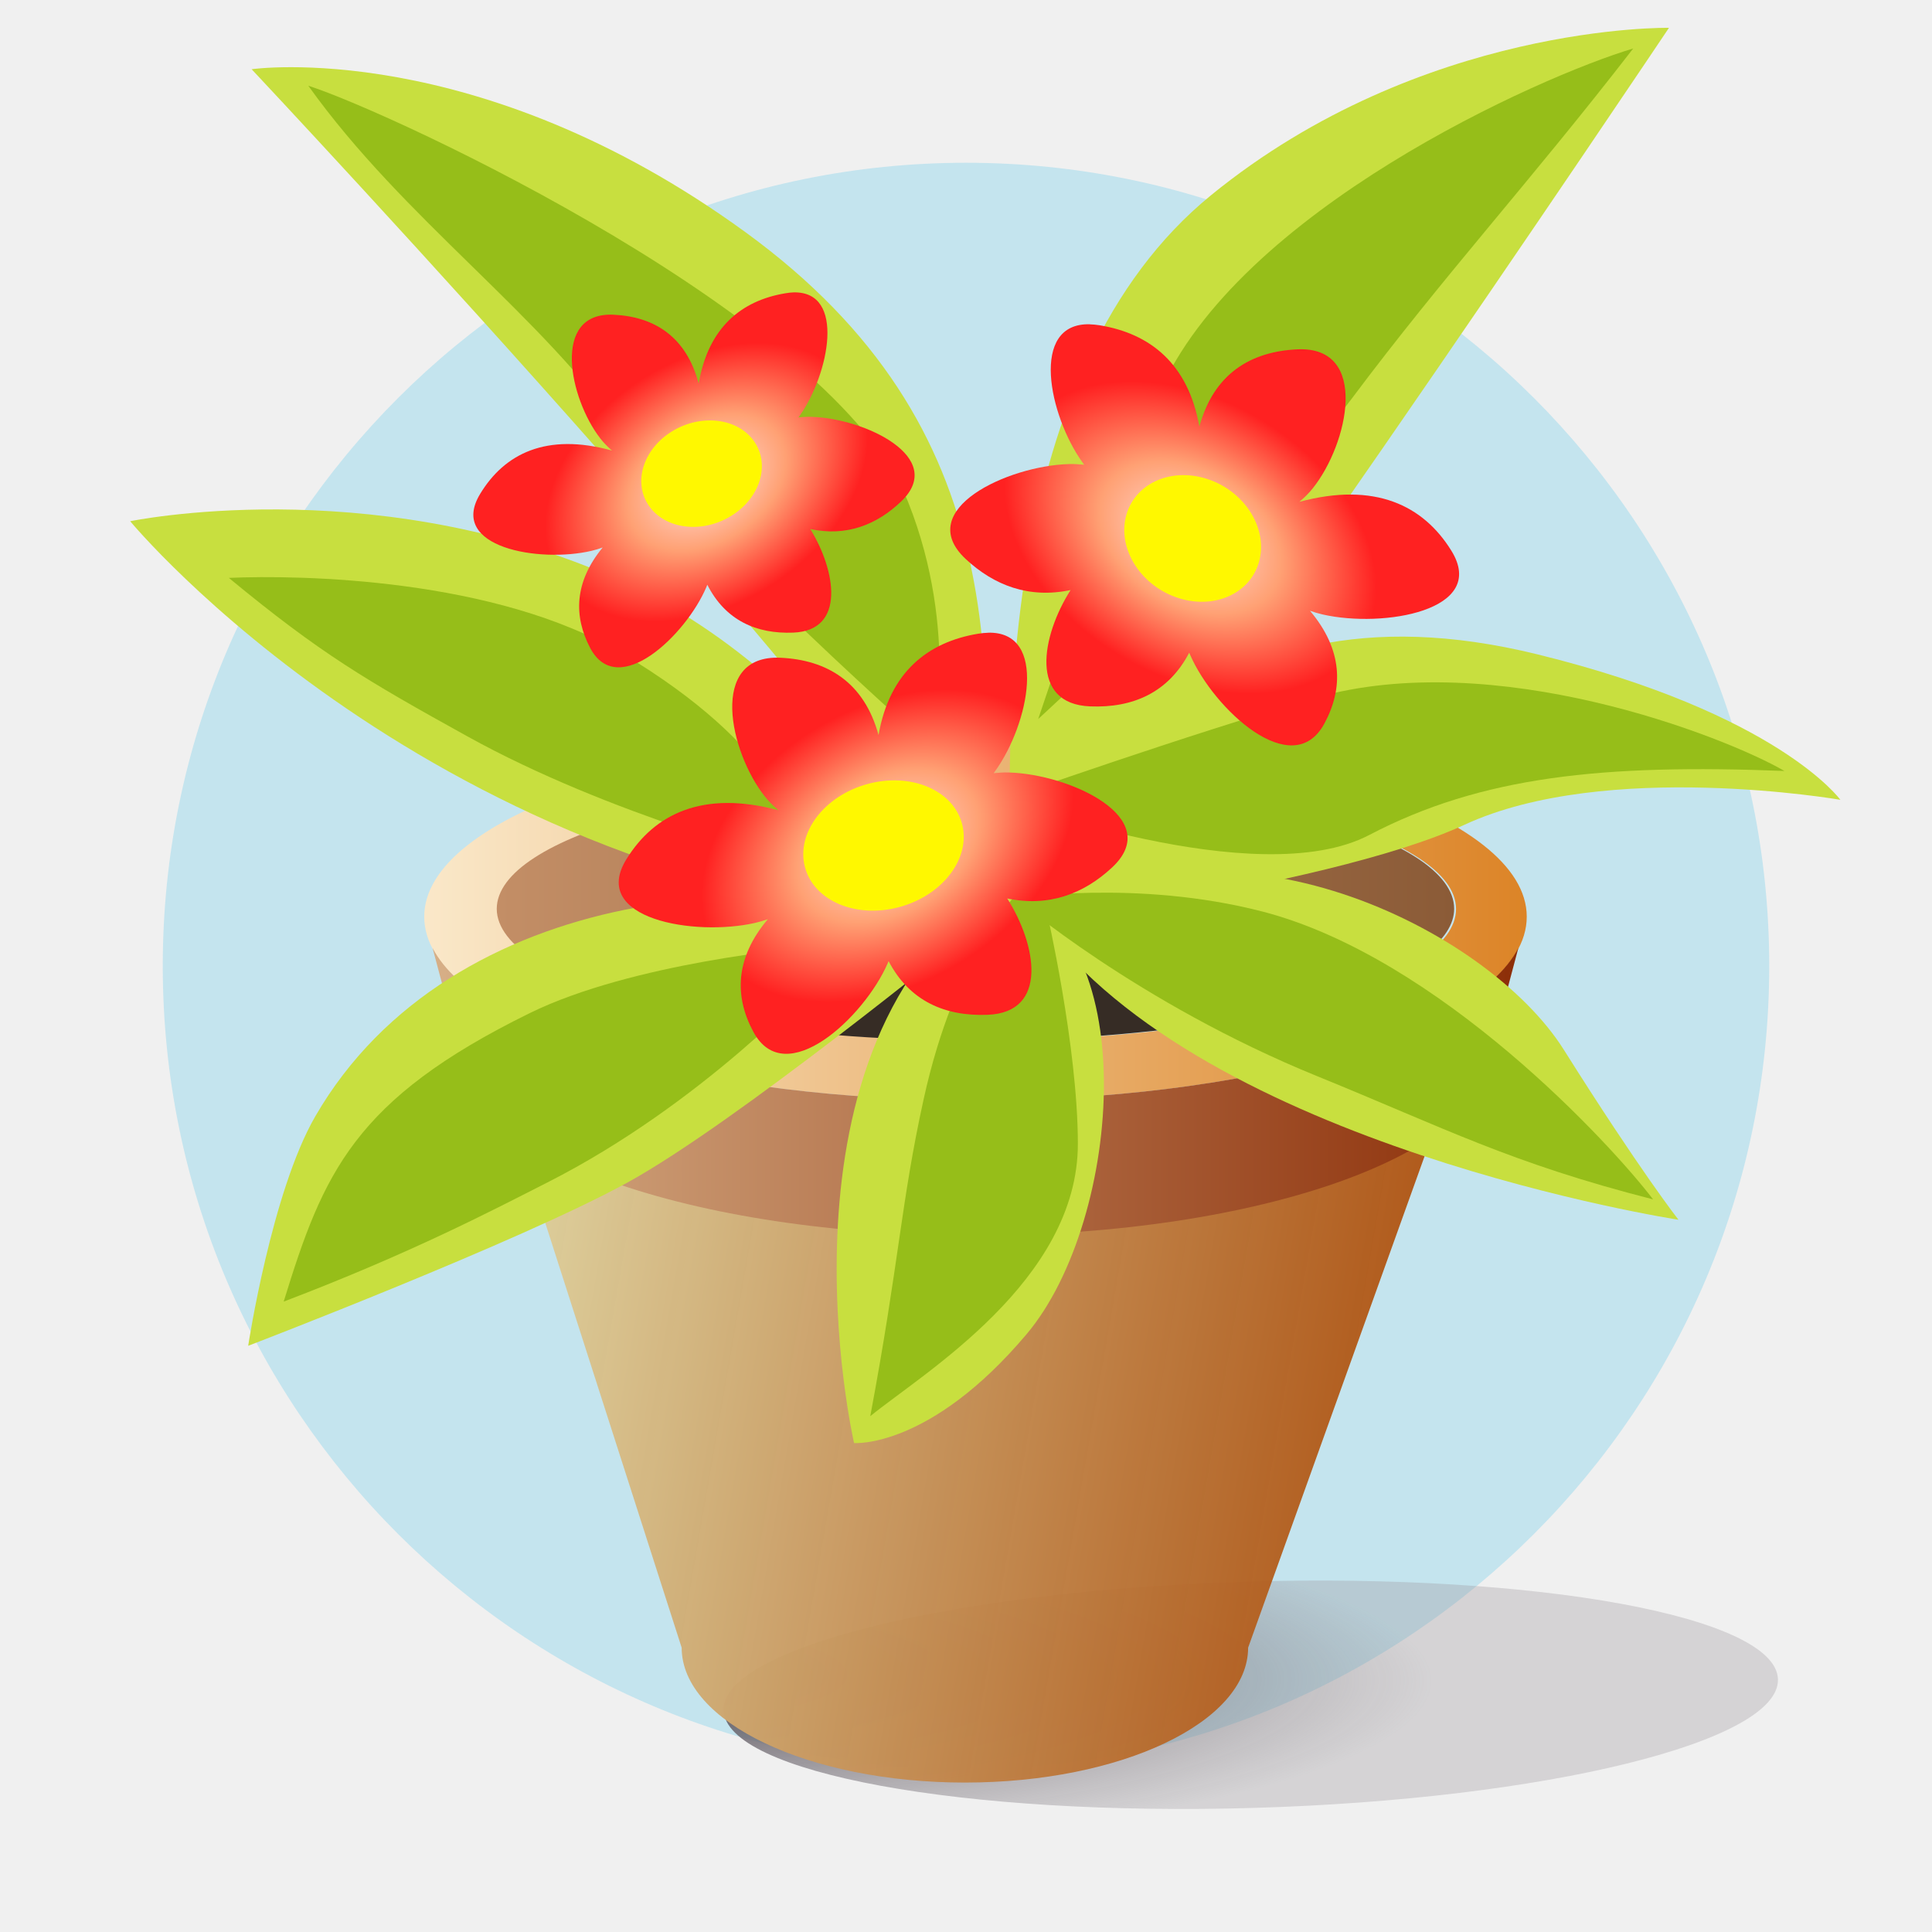
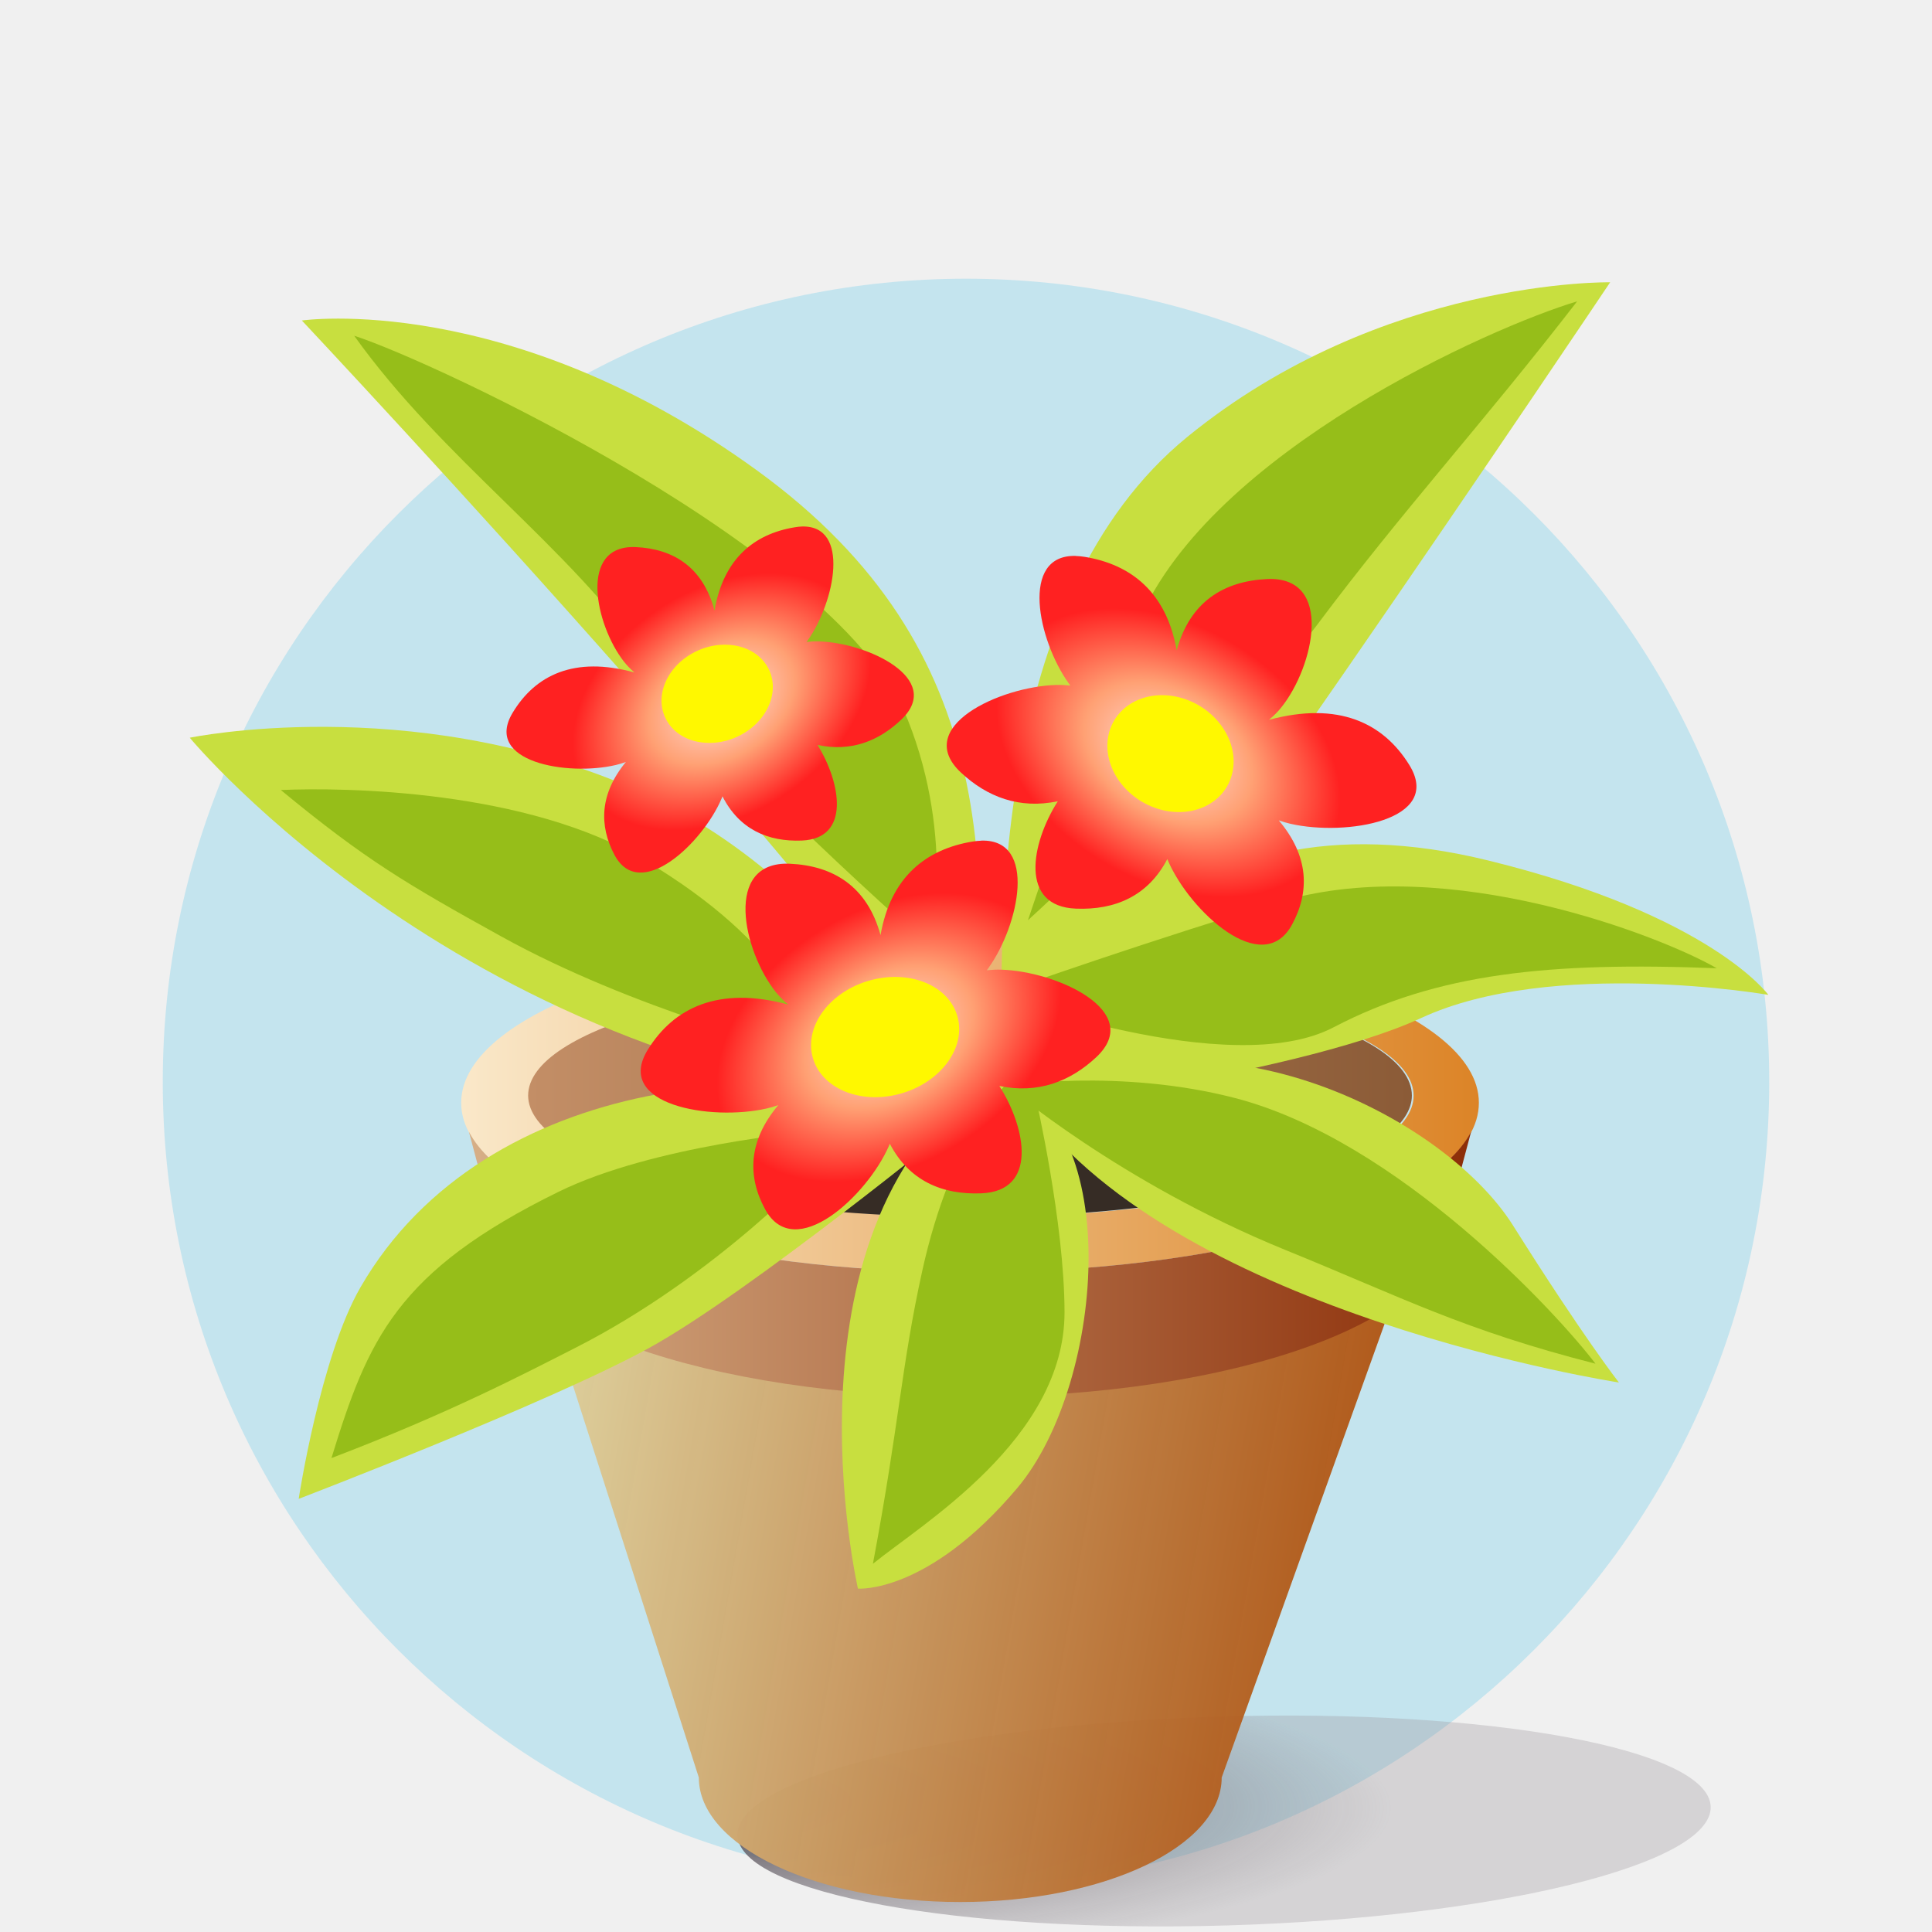
<svg xmlns="http://www.w3.org/2000/svg" xmlns:xlink="http://www.w3.org/1999/xlink" width="100" height="100" viewBox="0 0 26.458 26.458" version="1.1" id="svg2787">
  <defs id="defs2784">
    <linearGradient xlink:href="#linearGradient42482" id="linearGradient42484" x1="8.241" y1="25.482" x2="21.084" y2="19.027" gradientUnits="userSpaceOnUse" gradientTransform="matrix(0.9155741,-0.09210092,0,1,39.14246,-12.15013)" />
    <linearGradient id="linearGradient42482">
      <stop style="stop-color:#c8b7b7;stop-opacity:1;" offset="0" id="stop42478" />
      <stop style="stop-color:#c5b3b3;stop-opacity:1;" offset="0.494" id="stop42488" />
      <stop style="stop-color:#ae9696;stop-opacity:1;" offset="0.556" id="stop42618" />
      <stop style="stop-color:#a18686;stop-opacity:1;" offset="0.637" id="stop42486" />
      <stop style="stop-color:#916f6f;stop-opacity:1;" offset="0.809" id="stop42492" />
      <stop style="stop-color:#916e6e;stop-opacity:1;" offset="1" id="stop42480" />
    </linearGradient>
    <radialGradient xlink:href="#linearGradient15505" id="radialGradient52129-9-6" cx="76.809" cy="-0.699" fx="76.809" fy="-0.699" r="8.034" gradientTransform="matrix(1.13596,1.652974,-1.485476,1.020852,-70.69832,-120.2656)" gradientUnits="userSpaceOnUse" />
    <linearGradient id="linearGradient15505">
      <stop style="stop-color:#fffae2;stop-opacity:1;" offset="0" id="stop15495" />
      <stop style="stop-color:#fff7ce;stop-opacity:1;" offset="0.115" id="stop15497" />
      <stop style="stop-color:#ff4f9d;stop-opacity:1;" offset="0.408" id="stop15499" />
      <stop style="stop-color:#ff2158;stop-opacity:1;" offset="0.762" id="stop15501" />
      <stop style="stop-color:#ff0515;stop-opacity:1;" offset="1" id="stop15503" />
    </linearGradient>
    <radialGradient xlink:href="#linearGradient51705" id="radialGradient51707" cx="80.927" cy="23.284" fx="80.927" fy="23.284" r="2.399" gradientTransform="matrix(0.09121776,-0.8893756,1.027797,0.1054147,-76.82448,100.6239)" gradientUnits="userSpaceOnUse" />
    <linearGradient id="linearGradient51705">
      <stop style="stop-color:#e4e2ed;stop-opacity:1;" offset="0" id="stop51701" />
      <stop style="stop-color:#242034;stop-opacity:1;" offset="1" id="stop51703" />
    </linearGradient>
    <radialGradient xlink:href="#linearGradient52127" id="radialGradient52129" cx="77.356" cy="-0.548" fx="77.356" fy="-0.548" r="8.034" gradientTransform="matrix(1.558933,0.9992701,-0.898013,1.400965,-78.08976,-66.44642)" gradientUnits="userSpaceOnUse" />
    <linearGradient id="linearGradient52127">
      <stop style="stop-color:#fffae2;stop-opacity:1;" offset="0" id="stop52123" />
      <stop style="stop-color:#fff7ce;stop-opacity:1;" offset="0.115" id="stop52131" />
      <stop style="stop-color:#ffde4f;stop-opacity:1;" offset="0.408" id="stop52133" />
      <stop style="stop-color:#ffc221;stop-opacity:1;" offset="0.76" id="stop52135" />
      <stop style="stop-color:#ffa605;stop-opacity:1;" offset="1" id="stop52125" />
    </linearGradient>
-     <radialGradient xlink:href="#linearGradient21516" id="radialGradient21518" cx="-12.19" cy="20.605" fx="-12.19" fy="20.605" r="6.366" gradientTransform="matrix(1.752232,0.07535338,-0.03940462,0.3795458,29.83128,16.24483)" gradientUnits="userSpaceOnUse" />
+     <radialGradient xlink:href="#linearGradient21516" id="radialGradient21518" cx="-12.19" cy="20.605" fx="-12.19" fy="20.605" r="6.366" gradientTransform="matrix(1.617418,0.06955582,-0.03637288,0.3503441,28.36742,18.53577)" gradientUnits="userSpaceOnUse" />
    <linearGradient id="linearGradient21516">
      <stop style="stop-color:#605a62;stop-opacity:1;" offset="0.192" id="stop21512" />
      <stop style="stop-color:#989399;stop-opacity:0.314;" offset="1" id="stop21514" />
    </linearGradient>
    <linearGradient xlink:href="#linearGradient15170" id="linearGradient15172" x1="-15.649" y1="17.282" x2="2.072" y2="20.393" gradientUnits="userSpaceOnUse" />
    <linearGradient id="linearGradient15170">
      <stop style="stop-color:#dccd9a;stop-opacity:1;" offset="0" id="stop15166" />
      <stop style="stop-color:#aa4400;stop-opacity:0.938;" offset="1" id="stop15168" />
    </linearGradient>
    <linearGradient xlink:href="#linearGradient17471" id="linearGradient17473" x1="-17.019" y1="7.672" x2="3.442" y2="7.672" gradientUnits="userSpaceOnUse" />
    <linearGradient id="linearGradient17471">
      <stop style="stop-color:#fae8c9;stop-opacity:1;" offset="0" id="stop17467" />
      <stop style="stop-color:#dc8427;stop-opacity:1;" offset="1" id="stop17469" />
    </linearGradient>
    <linearGradient xlink:href="#linearGradient21349" id="linearGradient21351" x1="-15.673" y1="6.808" x2="2.096" y2="6.808" gradientUnits="userSpaceOnUse" />
    <linearGradient id="linearGradient21349">
      <stop style="stop-color:#c38e66;stop-opacity:1;" offset="0" id="stop21345" />
      <stop style="stop-color:#8b5b37;stop-opacity:1;" offset="1" id="stop21347" />
    </linearGradient>
    <linearGradient xlink:href="#linearGradient16633" id="linearGradient16635" x1="-17.009" y1="10.926" x2="3.432" y2="10.926" gradientUnits="userSpaceOnUse" />
    <linearGradient id="linearGradient16633">
      <stop style="stop-color:#d7b088;stop-opacity:1;" offset="0" id="stop16629" />
      <stop style="stop-color:#8c2d07;stop-opacity:1;" offset="1" id="stop16631" />
    </linearGradient>
    <radialGradient xlink:href="#linearGradient10799" id="radialGradient23030-7-7-2" cx="15.861" cy="-2.631" fx="15.861" fy="-2.631" r="1.865" gradientTransform="matrix(1.409765,0.4113351,-1.014892,1.328527,-14.3573,7.991223)" gradientUnits="userSpaceOnUse" />
    <linearGradient id="linearGradient10799">
      <stop style="stop-color:#ffe2e2;stop-opacity:1;" offset="0" id="stop10793" />
      <stop style="stop-color:#ffa174;stop-opacity:1;" offset="0.388" id="stop10795" />
      <stop style="stop-color:#ff2121;stop-opacity:1;" offset="0.795" id="stop10797" />
    </linearGradient>
    <radialGradient xlink:href="#linearGradient10799" id="radialGradient23030-7-7-2-0" cx="15.861" cy="-2.631" fx="15.861" fy="-2.631" r="1.865" gradientTransform="matrix(-1.409765,0.4113351,1.014892,1.328527,39.89482,3.927921)" gradientUnits="userSpaceOnUse" />
    <radialGradient xlink:href="#linearGradient10799" id="radialGradient23030-7-7-2-0-2" cx="15.861" cy="-2.631" fx="15.861" fy="-2.631" r="1.865" gradientTransform="matrix(1.222499,0.3662561,-0.880079,1.182931,-13.53777,3.53111)" gradientUnits="userSpaceOnUse" />
  </defs>
  <g id="layer1">
-     <circle style="fill:#c4e4ee;fill-opacity:1;fill-rule:evenodd;stroke-width:0.224" id="path29876" cx="13.229" cy="13.229" r="11" />
-     <g id="g4859" transform="matrix(0.6682786,0,0,0.7218192,-98.20491,83.69285)" style="fill:#a6dcdc;fill-opacity:1;stroke-width:1.44">
+     <circle style="fill:#c4e4ee;fill-opacity:1;fill-rule:evenodd;stroke-width:0.224" id="path29876" cx="13.229" cy="14.817" r="11" />
+     <g id="g4859" transform="matrix(0.6682786,0,0,0.7218192,-98.20491,85.28035)" style="fill:#a6dcdc;fill-opacity:1;stroke-width:1.44">
      <path style="fill:#a6dcdc;fill-opacity:1;stroke:#000000;stroke-width:0;stroke-linecap:butt;stroke-linejoin:miter;stroke-dasharray:none;stroke-opacity:1" d="m 40.302,-49.403 c 0,0 -3.2,3.3 -7.5,2.6 -4.3,-0.7 -5.4,-4.7 -5.4,-4.7 0,0 -6.768,0.076 -7.5,-7 -0.732,-7.076 6.2,-9.3 6.2,-9.3 0,0 -1.3,-6.3 4.1,-8.7 5.4,-2.4 9.3,1.7 9.3,1.7 0,0 3.7,-3.5 9,-2 5.3,1.5 6.4,5.8 6.4,5.8 0,0 8,0.1 8.4,5.3 0.4,5.2 -3.2,7.5 -3.2,7.5 0,0 2.6,5.2 -1.6,8.4 -4.2,3.2 -7.9,0.1 -7.9,0.1 0,0 -0.4,4.4 -5.3,4.5 -4.9,0.1 -5,-4.2 -5,-4.2 z" id="path4522" />
      <circle style="fill:#a6dcdc;fill-opacity:1;fill-rule:evenodd;stroke-width:0.381" id="path4576" cx="53.603" cy="-43.602" r="2.9" />
      <circle style="fill:#a6dcdc;fill-opacity:1;fill-rule:evenodd;stroke-width:0.381" id="path4578" cx="59.003" cy="-39.602" r="2" />
    </g>
-     <g id="g62734" transform="matrix(1,0,0,1.032348,-53.17583,-135.4406)" style="stroke-width:0.984">
+     <g id="g62734" transform="matrix(1,0,0,1.032348,-53.17583,-133.8531)" style="stroke-width:0.984">
      <g id="g57676" transform="translate(-34.65,-10.18286)" style="stroke-width:0.984">
        <g id="g90331" style="stroke-width:0.984">
          <path id="path4915" style="fill:#a6dcdc;fill-opacity:1;fill-rule:evenodd;stroke-width:0.279" d="m 24.994,11.316 c 0,5.273 -2.5,8.238 -12.413,7.957 C 2.669,18.992 0.262,16.588 0.262,11.316 c 0,-5.273 2.162,-8.612 12.459,-8.612 10.298,0 12.272,3.339 12.272,8.612 z" />
          <path style="fill:#a6dcdc;fill-opacity:1;stroke:#000000;stroke-width:0;stroke-linecap:round;stroke-linejoin:miter;stroke-dasharray:none;stroke-opacity:1" d="M 3.733,14.868 0.339,20.984 6.804,18.546 Z" id="path56756" />
        </g>
      </g>
      <g id="g56946" transform="translate(-34.61654,-10.18286)" style="mix-blend-mode:multiply;stroke-width:0.984">
        <g id="g90327" style="stroke-width:0.984">
          <path id="path4915-7" style="mix-blend-mode:multiply;fill:#a9eaad;fill-opacity:1;fill-rule:evenodd;stroke-width:0.279" d="m 9.309,21.54 c 0,5.101 2.345,7.953 11.27,8.112 8.925,0.159 11.138,-3.011 11.138,-8.112 0,-5.101 -2.631,-7.832 -11.469,-7.649 -8.837,0.183 -10.939,2.548 -10.939,7.649 z" />
          <path style="fill:#a9eaad;fill-opacity:1;stroke:#000000;stroke-width:0;stroke-linecap:round;stroke-linejoin:miter;stroke-dasharray:none;stroke-opacity:1" d="m 28.123,26.078 3.032,5.544 -6.334,-2.336 z" id="path56756-6" />
        </g>
      </g>
    </g>
-     <g id="g29719" transform="translate(-176.3198,90.73997)">
+     <g id="g29719" transform="translate(-176.3198,92.32747)">
      <rect style="fill:url(#radialGradient51707);fill-opacity:1;fill-rule:evenodd;stroke-width:0.32" id="rect51147" width="4.29" height="3.73" x="-48.573" y="28.29" rx="2.086" ry="2.086" transform="scale(-1,1)" />
      <path id="path49262" style="fill:url(#radialGradient52129);fill-opacity:1;fill-rule:evenodd;stroke-width:0.304" d="m 46.599,4.747 a 9,8.324 0 0 0 -9,8.324 9,8.324 0 0 0 2.577,5.822 h -0.008 c 2.172,2.07 2.346,3.644 2.556,4.453 0.174,0.668 0.453,1.278 1.351,1.252 0.504,-0.015 1.589,-0.017 2.253,-0.016 v 0.001 c 0,0 0.13,-8.54e-4 0.279,-0.001 0.149,2.43e-4 0.279,0.001 0.279,0.001 v -0.001 c 0.664,-3.66e-4 1.748,0.002 2.253,0.016 0.897,0.027 1.176,-0.583 1.35,-1.252 0.21,-0.809 0.384,-2.382 2.556,-4.453 h -0.02 A 9,8.324 0 0 0 55.599,13.071 9,8.324 0 0 0 46.599,4.747 Z" />
      <g id="g51137" transform="matrix(0.8940411,0,0,0.8940411,-24.89019,10.42926)">
        <path style="fill:none;stroke:#afafaf;stroke-width:2.137;stroke-linecap:round;stroke-linejoin:miter;stroke-dasharray:none;stroke-opacity:1" d="m 76.397,16.801 h 6.854" id="path49649" />
        <path style="fill:none;stroke:#eeeeee;stroke-width:1;stroke-linecap:round;stroke-linejoin:miter;stroke-dasharray:none;stroke-opacity:1" d="m 76.322,16.405 h 7.003" id="path49649-1" />
      </g>
      <g id="g51141" transform="matrix(0.8940411,0,0,0.8940411,-25.00737,10.40691)">
        <path style="fill:none;stroke:#afafaf;stroke-width:2.137;stroke-linecap:round;stroke-linejoin:miter;stroke-dasharray:none;stroke-opacity:1" d="m 76.528,18.951 h 6.854" id="path49649-2" />
        <path style="fill:none;stroke:#eeeeee;stroke-width:1;stroke-linecap:round;stroke-linejoin:miter;stroke-dasharray:none;stroke-opacity:1" d="M 76.454,18.556 H 83.457" id="path49649-1-5" />
      </g>
      <g id="g51145" transform="matrix(-0.8940411,0,0,0.8940411,117.959,10.42926)">
        <path style="fill:none;stroke:#afafaf;stroke-width:2.103;stroke-linecap:round;stroke-linejoin:miter;stroke-dasharray:none;stroke-opacity:1" d="m 76.896,21.051 h 6.118" id="path49649-2-4" />
        <path style="fill:none;stroke:#eeeeee;stroke-width:1;stroke-linecap:round;stroke-linejoin:miter;stroke-dasharray:none;stroke-opacity:1" d="m 76.829,20.648 h 6.252" id="path49649-1-5-0" />
      </g>
      <ellipse style="fill:#ffffff;fill-rule:evenodd;stroke-width:0.268" id="path90349" cx="43.844" cy="0.362" rx="2.084" ry="2.676" transform="matrix(0.9770919,0.2128176,-0.4314357,0.9021437,0,0)" />
    </g>
-     <g id="g5357" transform="translate(-34.7045,-10.60054)">
+     <g id="g5357" transform="translate(-34.7045,-9.013041)">
      <path style="fill:#ff0a2e;fill-opacity:1;stroke:#595147;stroke-width:0;stroke-linecap:round;stroke-linejoin:round;stroke-miterlimit:8;stroke-dasharray:none;paint-order:fill markers stroke" d="m 11.224,17.077 c -1.002,0.235 -1.817,1.004 -1.565,1.143 0.252,0.139 0.865,-0.239 0.785,0.076 -0.08,0.315 0.165,0.665 0.511,0.569 0.346,-0.096 0.604,0.836 0.943,0.45 0.22,-0.25 0.252,-1.283 -0.006,-1.87 -0.14,-0.319 -0.452,-0.501 -0.668,-0.368 z" id="path15561-9" />
      <path style="fill:none;fill-opacity:0.004;stroke:#665c51;stroke-width:0.5;stroke-linecap:round;stroke-linejoin:round;stroke-miterlimit:8;stroke-dasharray:none;stroke-opacity:1;paint-order:fill markers stroke" d="m 1.029,25.652 c 2.608,-0.047 5.564,-2.664 3.585,-4.921 -1.969,-2.245 3.013,-3.959 6.484,-4.012 0,0 0.519,0.704 1.363,0.986" id="path17237-4" />
      <g id="g17349-4" transform="matrix(0.8347599,0.0858986,-0.08590889,0.83466,0.3388191,-3.048369)" style="stroke-width:1.192">
        <path id="path49262-6-2" style="fill:url(#radialGradient52129-9-6);fill-opacity:1;fill-rule:evenodd;stroke-width:0.363" d="M 24.03,3.097 C 19.458,1.2 13.368,2.927 11.446,7.52 c -1.493,3.568 -1.097,7.579 0.235,10.738 1.79,4.247 6.153,5.76 10.162,4.125 3.454,-1.409 6.245,-3.993 7.373,-7.757 C 30.859,9.136 28.602,4.993 24.03,3.097 Z" />
        <ellipse style="fill:#ffffff;fill-rule:evenodd;stroke-width:0.32" id="path90349-2-9" cx="17.101" cy="-5.08" rx="1.492" ry="1.915" transform="matrix(0.8178477,0.5754348,-0.7478128,0.6639096,0,0)" />
      </g>
    </g>
-     <ellipse style="fill:url(#radialGradient21518);fill-opacity:1;fill-rule:evenodd;stroke-width:0.24" id="path21510" cx="16.319" cy="23.707" rx="7.222" ry="1.55" transform="matrix(0.9995605,-0.02964591,0.03448896,0.9994051,0,0)" />
-     <g id="g47287">
+     <ellipse style="fill:url(#radialGradient21518);fill-opacity:1;fill-rule:evenodd;stroke-width:0.221" id="path21510" cx="15.894" cy="25.424" rx="6.666" ry="1.431" transform="matrix(0.9995605,-0.02964591,0.03448896,0.9994051,0,0)" />
+     <g id="g47287" transform="matrix(0.9230616,0,0,0.9230616,0.9530648,3.514038)">
      <g id="g21506" transform="matrix(0.7378798,0,0,0.7460733,18.36763,6.829499)" style="stroke-width:0.996">
        <path id="path14647-2-1-5" style="fill:url(#linearGradient15172);fill-opacity:1;fill-rule:evenodd;stroke:#44b2c8;stroke-width:0;stroke-dasharray:none;stroke-opacity:1" d="m -15.518,10.998 3.277,10.092 a 5.256,2.476 0 0 0 5.257,2.476 5.256,2.476 0 0 0 5.256,-2.476 l 3.664,-10.092 z" />
        <path id="path14647-5" style="fill:url(#linearGradient17473);fill-opacity:1;fill-rule:evenodd;stroke:#44b2c8;stroke-width:0;stroke-dasharray:none;stroke-opacity:1" d="m -6.788,4.301 a 10.231,3.371 0 0 0 -10.231,3.371 10.231,3.371 0 0 0 10.231,3.372 10.231,3.371 0 0 0 10.231,-3.372 10.231,3.371 0 0 0 -10.231,-3.371 z m 0.036,0.816 A 8.885,2.414 0 0 1 2.131,7.531 8.885,2.414 0 0 1 -6.753,9.945 8.885,2.414 0 0 1 -15.638,7.531 8.885,2.414 0 0 1 -6.753,5.116 Z" />
        <path id="path14647-9-6" style="fill:url(#linearGradient21351);fill-opacity:1;fill-rule:evenodd;stroke:#44b2c8;stroke-width:0;stroke-dasharray:none;stroke-opacity:1" d="m -6.788,5.116 a 8.885,2.414 0 0 0 -8.885,2.414 8.885,2.414 0 0 0 0.752,0.969 9.564,3.376 0 0 1 8.345,-1.73 9.564,3.376 0 0 1 8.121,1.594 8.885,2.414 0 0 0 0.551,-0.834 8.885,2.414 0 0 0 -8.885,-2.414 z" />
        <path id="path14647-9-3" style="fill:#362c25;fill-opacity:1;fill-rule:evenodd;stroke:#44b2c8;stroke-width:0;stroke-dasharray:none;stroke-opacity:1" d="M -6.624,6.771 A 9.62,3.376 0 0 0 -15.018,8.5 8.937,2.414 0 0 0 -6.838,9.945 8.937,2.414 0 0 0 1.545,8.364 9.62,3.376 0 0 0 -6.624,6.771 Z" />
        <path id="path14647-2-2" style="fill:url(#linearGradient16635);fill-opacity:1;fill-rule:evenodd;stroke:#44b2c8;stroke-width:0;stroke-dasharray:none;stroke-opacity:1" d="m -16.864,8.248 0.512,1.9 a 9.564,3.376 0 0 0 9.564,3.376 9.564,3.376 0 0 0 9.564,-3.376 L 3.287,8.248 A 10.231,3.371 0 0 1 -6.789,11.044 10.231,3.371 0 0 1 -16.864,8.248 Z" />
      </g>
      <path style="fill:#c8df3f;fill-opacity:1;stroke:#000000;stroke-width:0;stroke-linecap:butt;stroke-linejoin:miter;stroke-dasharray:none;stroke-opacity:1" d="m 13.117,12.661 c 0,0 -1.51,-3.387 -4.805,-4.792 C 5.016,6.464 1.783,7.138 1.783,7.138 c 0,0 4.143,5.013 11.334,5.523 z" id="path21674" />
      <path style="fill:#c8df3f;fill-opacity:1;stroke:#000000;stroke-width:0;stroke-linecap:butt;stroke-linejoin:miter;stroke-dasharray:none;stroke-opacity:1" d="m 13.181,12.768 c 1.504,-1.606 3.1,-4.98 7.873,-3.807 3.3,0.811 4.149,1.992 4.149,1.992 0,0 -3.208,-0.556 -5.148,0.342 -1.941,0.898 -6.874,1.473 -6.874,1.473 z" id="path21676" />
      <path style="fill:#c8df3f;fill-opacity:1;stroke:#000000;stroke-width:0;stroke-linecap:butt;stroke-linejoin:miter;stroke-dasharray:none;stroke-opacity:1" d="m 13.906,12.991 c -0.211,-2.929 -0.211,-7.96 2.678,-10.317 2.889,-2.356 6.272,-2.293 6.272,-2.293 0,0 -7.47,11.145 -8.949,12.609 z" id="path21680" />
      <path style="fill:#c8df3f;fill-opacity:1;stroke:#000000;stroke-width:0;stroke-linecap:butt;stroke-linejoin:miter;stroke-dasharray:none;stroke-opacity:1" d="M 13.359,12.857 C 13.66,9.227 13.885,5.852 10.205,3.177 6.525,0.502 3.446,0.948 3.446,0.948 c 0,0 9.688,10.317 9.913,11.909 z" id="path21682" />
      <path style="fill:#c8df3f;fill-opacity:1;stroke:#000000;stroke-width:0;stroke-linecap:butt;stroke-linejoin:miter;stroke-dasharray:none;stroke-opacity:1" d="m 14.239,12.602 c 2.542,-1.663 6.131,0.111 7.177,1.774 1.047,1.663 1.57,2.328 1.57,2.328 0,0 -6.504,-0.998 -8.747,-4.102 z" id="path21684" />
      <path style="fill:#c8df3f;fill-opacity:1;stroke:#000000;stroke-width:0;stroke-linecap:butt;stroke-linejoin:miter;stroke-dasharray:none;stroke-opacity:1" d="m 13.172,12.852 c -2.361,-1.083 -6.997,-0.777 -8.855,2.437 -0.598,1.035 -0.918,3.141 -0.918,3.141 0,0 3.723,-1.426 5.198,-2.238 1.476,-0.812 4.575,-3.34 4.575,-3.34 z" id="path21686" />
      <path style="fill:#c8df3f;fill-opacity:1;stroke:#000000;stroke-width:0;stroke-linecap:butt;stroke-linejoin:miter;stroke-dasharray:none;stroke-opacity:1" d="m 13.688,12.152 c 1.992,0.496 1.697,4.55 0.369,6.121 -1.328,1.572 -2.361,1.489 -2.361,1.489 0,0 -1.254,-5.46 1.992,-7.61 z" id="path21688" />
      <path style="fill:#96be19;fill-opacity:1;stroke:#000000;stroke-width:0;stroke-linecap:butt;stroke-linejoin:miter;stroke-dasharray:none;stroke-opacity:1" d="m 14.218,9.846 c 0,0 0.886,-2.671 1.65,-4.449 1.08,-2.509 5.217,-4.351 6.498,-4.733 -1.425,1.843 -2.574,3.084 -3.858,4.8 -1.084,1.448 -4.29,4.382 -4.29,4.382 z" id="path24398-1" />
      <path style="fill:#96be19;fill-opacity:1;stroke:#000000;stroke-width:0;stroke-linecap:butt;stroke-linejoin:miter;stroke-dasharray:none;stroke-opacity:1" d="m 12.768,10.241 c 0,0 0.376,-1.585 -0.33,-3.362 C 11.442,4.369 5.405,1.555 4.222,1.174 5.538,3.016 7.407,4.292 8.593,6.008 9.594,7.456 12.768,10.241 12.768,10.241 Z" id="path24398-1-6" />
      <path style="fill:#96be19;fill-opacity:1;stroke:#000000;stroke-width:0;stroke-linecap:butt;stroke-linejoin:miter;stroke-dasharray:none;stroke-opacity:1" d="m 13.757,10.944 c 0,0 2.511,-0.887 4.253,-1.387 2.459,-0.704 5.605,0.525 6.427,1.001 -2.483,-0.097 -4.15,0.073 -5.686,0.877 -1.536,0.804 -4.994,-0.491 -4.994,-0.491 z" id="path24398" />
      <path style="fill:#96be19;fill-opacity:1;stroke:#000000;stroke-width:0;stroke-linecap:butt;stroke-linejoin:miter;stroke-dasharray:none;stroke-opacity:1" d="m 13.907,12.303 c 0,0 1.656,-0.265 3.377,0.179 2.429,0.627 4.797,3.209 5.354,3.943 -1.962,-0.501 -2.852,-0.976 -4.597,-1.686 -2.47,-1.005 -4.135,-2.436 -4.135,-2.436 z" id="path24398-3" />
      <path style="fill:#96be19;fill-opacity:1;stroke:#000000;stroke-width:0;stroke-linecap:butt;stroke-linejoin:miter;stroke-dasharray:none;stroke-opacity:1" d="m 14.335,12.485 c 0,0 0.424,1.84 0.426,3.174 0.003,1.883 -2.13,3.152 -2.843,3.735 0.397,-2.115 0.419,-2.923 0.731,-4.341 0.441,-2.009 1.279,-2.811 1.279,-2.811 z" id="path24398-3-2" />
      <path style="fill:#96be19;fill-opacity:1;stroke:#000000;stroke-width:0;stroke-linecap:butt;stroke-linejoin:miter;stroke-dasharray:none;stroke-opacity:1" d="m 10.99,12.981 c 0,0 -2.325,0.2 -3.739,0.895 -2.405,1.182 -2.825,2.191 -3.366,3.949 1.759,-0.67 2.867,-1.254 3.614,-1.633 2.121,-1.077 3.652,-2.75 3.652,-2.75 z" id="path24398-3-2-7" />
      <path style="fill:#96be19;fill-opacity:1;stroke:#000000;stroke-width:0;stroke-linecap:butt;stroke-linejoin:miter;stroke-dasharray:none;stroke-opacity:1" d="m 10.871,11.368 c 0,0 -0.17,-1.12 -2.347,-2.418 C 6.791,7.916 4.105,7.871 3.134,7.914 c 1.257,1.038 1.876,1.4 3.268,2.171 1.971,1.092 4.395,1.699 4.395,1.699 z" id="path24398-3-2-7-6" />
      <g id="g14196" transform="matrix(0.9895002,0,0,1.039303,1.593065,0.13083)">
        <g id="g14185">
          <path id="path23014-4-0-5" style="fill:url(#radialGradient23030-7-7-2);fill-opacity:1;stroke:#000000;stroke-width:0;stroke-linecap:butt;stroke-linejoin:miter;stroke-dasharray:none;stroke-opacity:1" d="m 12.062,8.212 c -0.041,0.001 -0.085,0.005 -0.132,0.012 C 11.232,8.333 10.701,8.73 10.549,9.56 10.349,8.864 9.84,8.569 9.19,8.541 8.189,8.499 8.487,9.786 8.978,10.372 c 0.055,0.066 0.118,0.125 0.187,0.179 -1.045,-0.267 -1.716,0.045 -2.105,0.644 -0.514,0.791 0.947,1.021 1.781,0.84 0.06,-0.013 0.119,-0.03 0.176,-0.049 -0.454,0.512 -0.465,1.02 -0.199,1.487 0.442,0.777 1.531,-0.194 1.856,-0.903 0.005,-0.011 0.009,-0.021 0.014,-0.032 0.29,0.529 0.784,0.73 1.37,0.708 0.849,-0.031 0.677,-0.927 0.272,-1.533 0.575,0.115 1.059,-0.06 1.453,-0.41 0.729,-0.65 -0.584,-1.227 -1.429,-1.25 -0.071,-0.002 -0.142,0.002 -0.212,0.009 0.009,-0.011 0.017,-0.022 0.025,-0.033 0.46,-0.611 0.736,-1.839 -0.104,-1.818 z" />
          <ellipse style="fill:#fff800;fill-opacity:1;fill-rule:evenodd;stroke-width:0.331" id="path13160" cx="7.356" cy="13.325" rx="1.124" ry="0.84" transform="matrix(0.9681078,-0.2505339,0.262389,0.9649622,0,0)" />
        </g>
        <g id="g14181">
          <path id="path23014-4-0-5-0" style="fill:url(#radialGradient23030-7-7-2-0);fill-opacity:1;stroke:#000000;stroke-width:0;stroke-linecap:butt;stroke-linejoin:miter;stroke-dasharray:none;stroke-opacity:1" d="m 13.476,4.148 c 0.041,0.001 0.085,0.005 0.132,0.012 0.698,0.108 1.228,0.506 1.381,1.336 0.199,-0.697 0.709,-0.991 1.359,-1.019 1,-0.042 0.703,1.245 0.211,1.831 -0.055,0.066 -0.118,0.125 -0.187,0.179 1.045,-0.267 1.716,0.045 2.105,0.644 0.514,0.791 -0.947,1.021 -1.781,0.84 -0.06,-0.013 -0.119,-0.03 -0.176,-0.049 0.454,0.512 0.465,1.02 0.199,1.487 -0.442,0.777 -1.531,-0.194 -1.856,-0.903 -0.005,-0.011 -0.009,-0.021 -0.014,-0.032 -0.29,0.529 -0.784,0.73 -1.37,0.708 -0.849,-0.031 -0.677,-0.927 -0.272,-1.533 -0.575,0.115 -1.059,-0.06 -1.453,-0.41 -0.729,-0.65 0.584,-1.227 1.429,-1.25 0.071,-0.002 0.142,0.002 0.212,0.009 -0.009,-0.011 -0.017,-0.022 -0.025,-0.033 -0.46,-0.611 -0.736,-1.839 0.104,-1.818 z" />
          <ellipse style="fill:#fff800;fill-opacity:1;fill-rule:evenodd;stroke-width:0.302" id="path13160-3" cx="-16.129" cy="2.469" rx="0.967" ry="0.81" transform="matrix(-0.9590665,-0.2831809,-0.2318285,0.9727567,0,0)" />
        </g>
        <g id="g14177">
          <path id="path23014-4-0-5-0-9" style="fill:url(#radialGradient23030-7-7-2-0-2);fill-opacity:1;stroke:#000000;stroke-width:0;stroke-linecap:butt;stroke-linejoin:miter;stroke-dasharray:none;stroke-opacity:1" d="M 9.372,3.727 C 9.336,3.728 9.298,3.732 9.257,3.739 8.652,3.835 8.192,4.189 8.06,4.928 7.887,4.308 7.445,4.046 6.881,4.021 6.014,3.983 6.272,5.129 6.698,5.651 6.746,5.71 6.801,5.763 6.86,5.811 5.953,5.573 5.372,5.851 5.034,6.384 4.588,7.088 5.855,7.294 6.578,7.132 6.63,7.12 6.681,7.106 6.731,7.088 6.337,7.544 6.328,7.996 6.558,8.412 6.941,9.103 7.886,8.24 8.167,7.608 c 0.004,-0.009 0.008,-0.019 0.012,-0.029 C 8.431,8.05 8.859,8.229 9.368,8.21 10.104,8.183 9.955,7.384 9.604,6.845 10.102,6.947 10.522,6.792 10.864,6.48 11.496,5.901 10.357,5.387 9.624,5.367 c -0.061,-0.002 -0.123,0.001 -0.184,0.008 0.007,-0.009 0.015,-0.019 0.022,-0.029 C 9.862,4.802 10.1,3.709 9.372,3.727 Z" />
          <ellipse style="fill:#fff800;fill-opacity:1;fill-rule:evenodd;stroke-width:0.26" id="path13160-3-5" cx="-3.547" cy="9.224" rx="0.846" ry="0.687" transform="matrix(-0.8839148,0.4676479,0.538214,0.8428082,0,0)" />
        </g>
      </g>
    </g>
-     <g id="g4517" transform="matrix(0.8437122,0,0,0.8437242,-87.46294,11.19245)" style="stroke-width:1.185">
+     <g id="g4517" transform="matrix(0.8437122,0,0,0.8437242,-87.46294,12.77995)" style="stroke-width:1.185">
      <path style="fill:#493117;fill-opacity:1;stroke:#848382;stroke-width:0;stroke-linecap:round;stroke-linejoin:round;stroke-miterlimit:8;stroke-dasharray:none;stroke-opacity:1;paint-order:fill markers stroke" d="m 40.756,17.793 c 0,0 1.514,-0.292 4.189,-0.052 0.773,0.069 2.922,-0.243 3.674,-0.193 1.779,0.12 1.891,0.329 3.714,0.405 1.663,0.069 3.156,0.086 4.36,-0.057 0.57,-0.068 2.077,0.123 2.436,-0.019 0.895,-0.355 2.348,0.149 3.246,-0.027 0.529,-0.104 1.555,0.358 2.045,0.215 0.713,-0.208 1.499,-0.677 2.106,-0.974 0.989,-0.484 2.405,0.487 3.004,-0.33 0.398,-0.543 0.554,-1.533 -0.791,-1.825 -1.346,-0.292 -0.146,-1.19 -1.333,-1.628 -0.491,-0.181 -0.897,-0.813 -1.075,-1.431 -0.253,-0.878 -1.025,-1.833 -1.629,-1.833 -1.029,0 -2.137,-2.117 -3.403,-1.387 C 60.62,9.047 60.055,8.397 59.567,8.358 59.144,8.325 58.11,8.865 57.779,8.729 57.067,8.437 56.262,7.652 55.312,8.163 55,8.331 54.011,7.898 53.458,8.111 52.947,8.308 52.851,8.844 52.361,8.92 51.768,9.013 51.252,8.739 51.078,8.766 c -0.475,0.073 -1.749,0.457 -1.987,0.968 -0.237,0.511 -0.556,1.113 -1.031,0.967 -0.475,-0.146 -0.771,0.146 -1.166,0.876 -0.396,0.73 -1.346,0.876 -2.137,0.803 -0.791,-0.073 -1.741,0.292 -1.9,0.949 -0.158,0.657 -0.317,0.803 -1.346,1.022 -1.029,0.219 -1.979,1.022 -2.454,1.46 -0.475,0.438 0,0.876 0,0.876 z" id="path30448" />
      <rect style="fill:#a57e3b;fill-opacity:1;fill-rule:evenodd;stroke:#848382;stroke-width:0;stroke-dasharray:none;stroke-opacity:1" id="rect36182" width="1.457" height="4.955" x="42.381" y="24.756" rx="0.942" ry="0.942" transform="matrix(0.8915408,-0.4529404,0.4529374,0.8915423,0,0)" />
      <rect style="fill:#dea43f;fill-opacity:1;fill-rule:evenodd;stroke-width:0.314" id="rect32077" width="2.405" height="17.438" x="41.908" y="9.123" rx="0.942" ry="0.942" transform="matrix(0.8915408,-0.4529404,0.4529374,0.8915423,0,0)" />
      <path style="fill:#e5b869;fill-opacity:1;stroke:#fff4b3;stroke-width:1.432;stroke-linecap:round;stroke-linejoin:round;stroke-miterlimit:8;stroke-dasharray:none;stroke-opacity:1;paint-order:fill markers stroke" d="M 44.165,-9.219 48.725,-0.148" id="path35166" />
      <rect style="fill:#dea43f;fill-opacity:1;fill-rule:evenodd;stroke-width:0.314" id="rect32077-0" width="2.405" height="7.333" x="8.874" y="39.042" rx="0.942" ry="0.942" transform="matrix(0.4627695,0.8864786,0.8864802,-0.4627665,0,0)" />
      <path id="rect32077-0-9" style="fill:#fff4b3;fill-opacity:1;fill-rule:evenodd;stroke-width:0.314" d="m 40.348,-10.352 0.016,0.031 c 1.165,-0.151 3.167,-0.782 4.849,-1.582 0.439,-0.229 0.284,-0.721 0.13,-1.016 l -0.016,-0.031 c -0.154,-0.295 -0.632,-0.348 -1.071,-0.119 l -3.393,1.771 c -0.439,0.229 -0.669,0.651 -0.515,0.946 z" />
      <path id="path32079" style="fill:url(#linearGradient42484);fill-opacity:1;stroke:#848382;stroke-width:0;stroke-linecap:round;stroke-linejoin:round;stroke-miterlimit:8;stroke-dasharray:none;stroke-opacity:1;paint-order:fill markers stroke" d="m 55.613,3.123 c -2.082,0.596 -3.823,1.713 -4.466,2.334 -1.86,0.125 -3.347,0.793 -4.599,1.903 2.699,6.895 7.156,9.274 9.341,8.654 0.006,0.011 0.012,0.023 0.018,0.034 0.017,-0.018 0.034,-0.037 0.051,-0.055 0.011,-0.003 0.022,-0.006 0.032,-0.009 -0.003,-0.006 -0.005,-0.011 -0.008,-0.016 1.606,-1.785 3.4,-6.508 -0.369,-12.845 z" />
      <path id="rect32139" style="fill:#756653;fill-opacity:1;fill-rule:evenodd;stroke-width:0.314" d="m 48.179,3.327 c -0.181,0.181 0.268,0.81 0.428,1.01 0.557,0.694 1.152,0.752 1.885,0.38 l 0.386,-0.196 c 0.733,-0.372 1.176,-0.952 0.897,-1.725 -0.133,-0.369 -0.422,-1.018 -0.676,-0.981 -1.279,0.265 -2.073,0.671 -2.92,1.513 z" />
      <path style="fill:#62421f;fill-opacity:1;stroke:#848382;stroke-width:0;stroke-linecap:round;stroke-linejoin:round;stroke-miterlimit:8;stroke-dasharray:none;stroke-opacity:1;paint-order:fill markers stroke" d="m 61.886,17.053 c 0.615,-0.06 1.157,0.365 1.811,0.253 0.932,-0.161 1.922,-0.85 2.238,-0.764 0.537,0.146 2.718,0.584 2.174,-0.292 -0.543,-0.876 0.457,-1.752 -1.049,-2.117 -1.506,-0.365 -2.292,-1.241 -3.429,-2.19 -1.137,-0.949 -1.727,-0.548 -2.595,-0.475 -0.868,0.073 -0.472,-0.393 -1.421,-0.32 -0.95,0.073 -1.588,-0.267 -2.605,0.05 -0.977,0.304 -0.956,1.377 -1.387,1.304 -0.431,-0.073 -2.7,-0.441 -2.795,0.07 -0.196,1.053 -1.365,0.516 -2.278,0.224 -0.912,-0.292 -1.834,-0.05 -2.221,0.242 -0.388,0.292 -2.524,0.219 -2.649,0.803 -0.125,0.584 -0.294,1.752 -1.213,1.679 -0.918,-0.073 -2.318,-0.365 -2.468,0.146 -0.15,0.511 -1.325,0.876 -1.469,1.168 -0.059,0.121 0.437,0.61 1.722,0.68 1.263,0.068 1.997,-0.577 3.908,-0.49 0.855,0.039 2.668,0.427 3.476,0.506 0.658,0.065 2.223,0.108 2.987,0.173 0.689,0.059 1.476,-0.38 2.096,-0.431 1.164,-0.097 2.151,-0.281 3.175,-0.311 1.003,-0.03 1.086,0.355 1.791,0.415 0.638,0.055 1.933,-0.21 2.201,-0.323 z" id="path30780" />
      <path style="fill:#493117;fill-opacity:1;stroke:#848382;stroke-width:0;stroke-linecap:round;stroke-linejoin:round;stroke-miterlimit:8;stroke-dasharray:none;stroke-opacity:1;paint-order:fill markers stroke" d="m 47.473,15.805 c -0.632,0.155 -0.345,1.084 0.172,0.981 0.517,-0.103 0.517,-1.033 -0.172,-0.981 z" id="path31250" />
      <path style="fill:#493117;fill-opacity:1;stroke:#848382;stroke-width:0;stroke-linecap:round;stroke-linejoin:round;stroke-miterlimit:8;stroke-dasharray:none;stroke-opacity:1;paint-order:fill markers stroke" d="m 53.389,15.443 c -0.345,0 -0.919,-0.103 -1.091,0.207 -0.172,0.31 0.459,0.361 0.747,0.413 0.287,0.052 0.919,-0.31 0.345,-0.62 z" id="path31321" />
      <path style="fill:#493117;fill-opacity:1;stroke:#848382;stroke-width:0;stroke-linecap:round;stroke-linejoin:round;stroke-miterlimit:8;stroke-dasharray:none;stroke-opacity:1;paint-order:fill markers stroke" d="m 49.483,13.946 c -0.919,0.207 -0.976,0.929 -0.402,0.878 0.574,-0.052 0.976,-0.929 0.402,-0.878 z" id="path31323" />
      <path style="fill:#493117;fill-opacity:1;stroke:#848382;stroke-width:0;stroke-linecap:round;stroke-linejoin:round;stroke-miterlimit:8;stroke-dasharray:none;stroke-opacity:1;paint-order:fill markers stroke" d="m 62.98,15.831 c -0.258,0.284 -0.316,0.645 0.057,0.594 0.373,-0.052 0.287,-0.749 -0.057,-0.594 z" id="path31327" />
      <path style="fill:#493117;fill-opacity:1;stroke:#848382;stroke-width:0;stroke-linecap:round;stroke-linejoin:round;stroke-miterlimit:8;stroke-dasharray:none;stroke-opacity:1;paint-order:fill markers stroke" d="m 66.656,15.779 c -0.402,-0.181 -0.718,-0.129 -0.89,0.052 -0.172,0.181 0.172,0.465 0.488,0.439 0.316,-0.026 0.718,-0.413 0.402,-0.49 z" id="path31329" />
      <path style="fill:#493117;fill-opacity:1;stroke:#848382;stroke-width:0;stroke-linecap:round;stroke-linejoin:round;stroke-miterlimit:8;stroke-dasharray:none;stroke-opacity:1;paint-order:fill markers stroke" d="m 64.703,14.721 c -0.23,-0.103 -0.89,-0.258 -0.833,-0.026 0.057,0.232 0.287,0.31 0.459,0.361 0.172,0.052 0.517,-0.258 0.373,-0.336 z" id="path31331" />
      <path style="fill:#62421f;fill-opacity:1;stroke:#848382;stroke-width:0;stroke-linecap:round;stroke-linejoin:round;stroke-miterlimit:8;stroke-dasharray:none;stroke-opacity:1;paint-order:fill markers stroke" d="m 60.55,9.583 c -0.569,0.11 -0.812,0.037 -0.893,0.475 -0.081,0.438 0,0.548 0.609,0.438 0.609,-0.11 0.731,-1.022 0.284,-0.913 z" id="path31333" />
      <path style="fill:#62421f;fill-opacity:1;stroke:#848382;stroke-width:0;stroke-linecap:round;stroke-linejoin:round;stroke-miterlimit:8;stroke-dasharray:none;stroke-opacity:1;paint-order:fill markers stroke" d="m 44.009,13.621 c -0.406,0.146 -0.528,0.256 -0.528,0.475 0,0.219 0.162,0.073 0.528,0.073 0.366,0 0.244,-0.584 0,-0.548 z" id="path31335" />
    </g>
  </g>
</svg>
